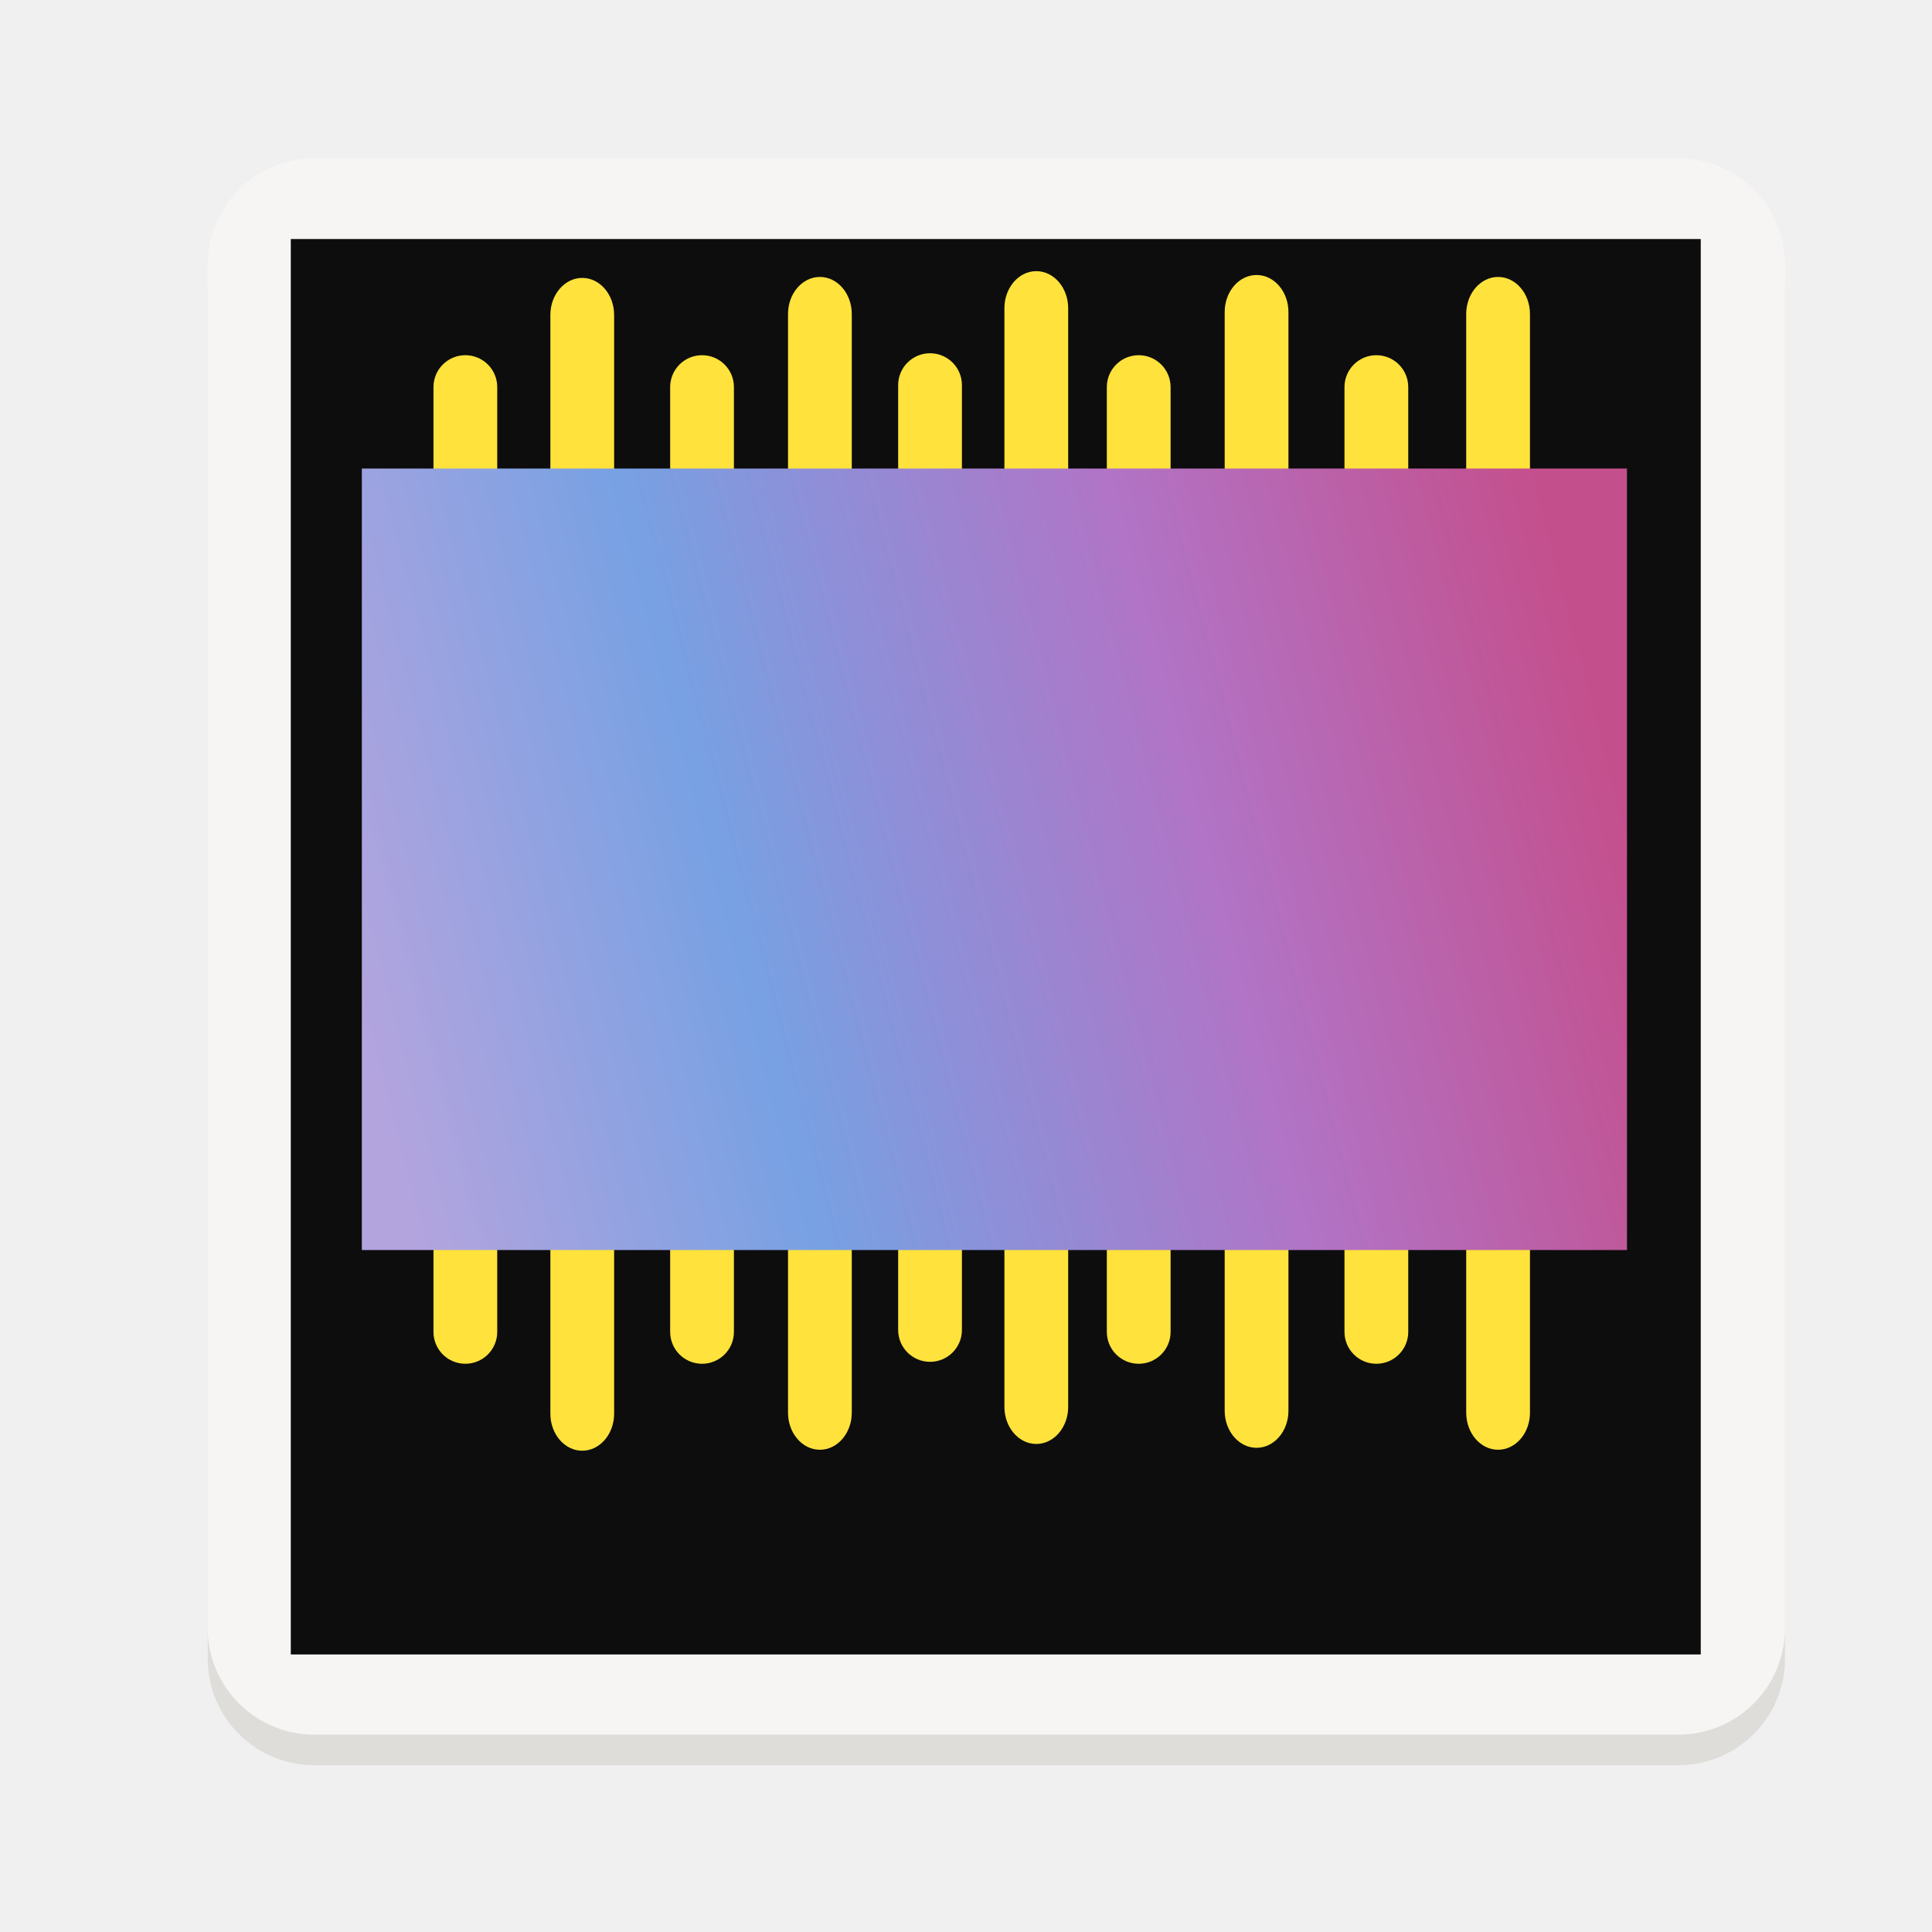
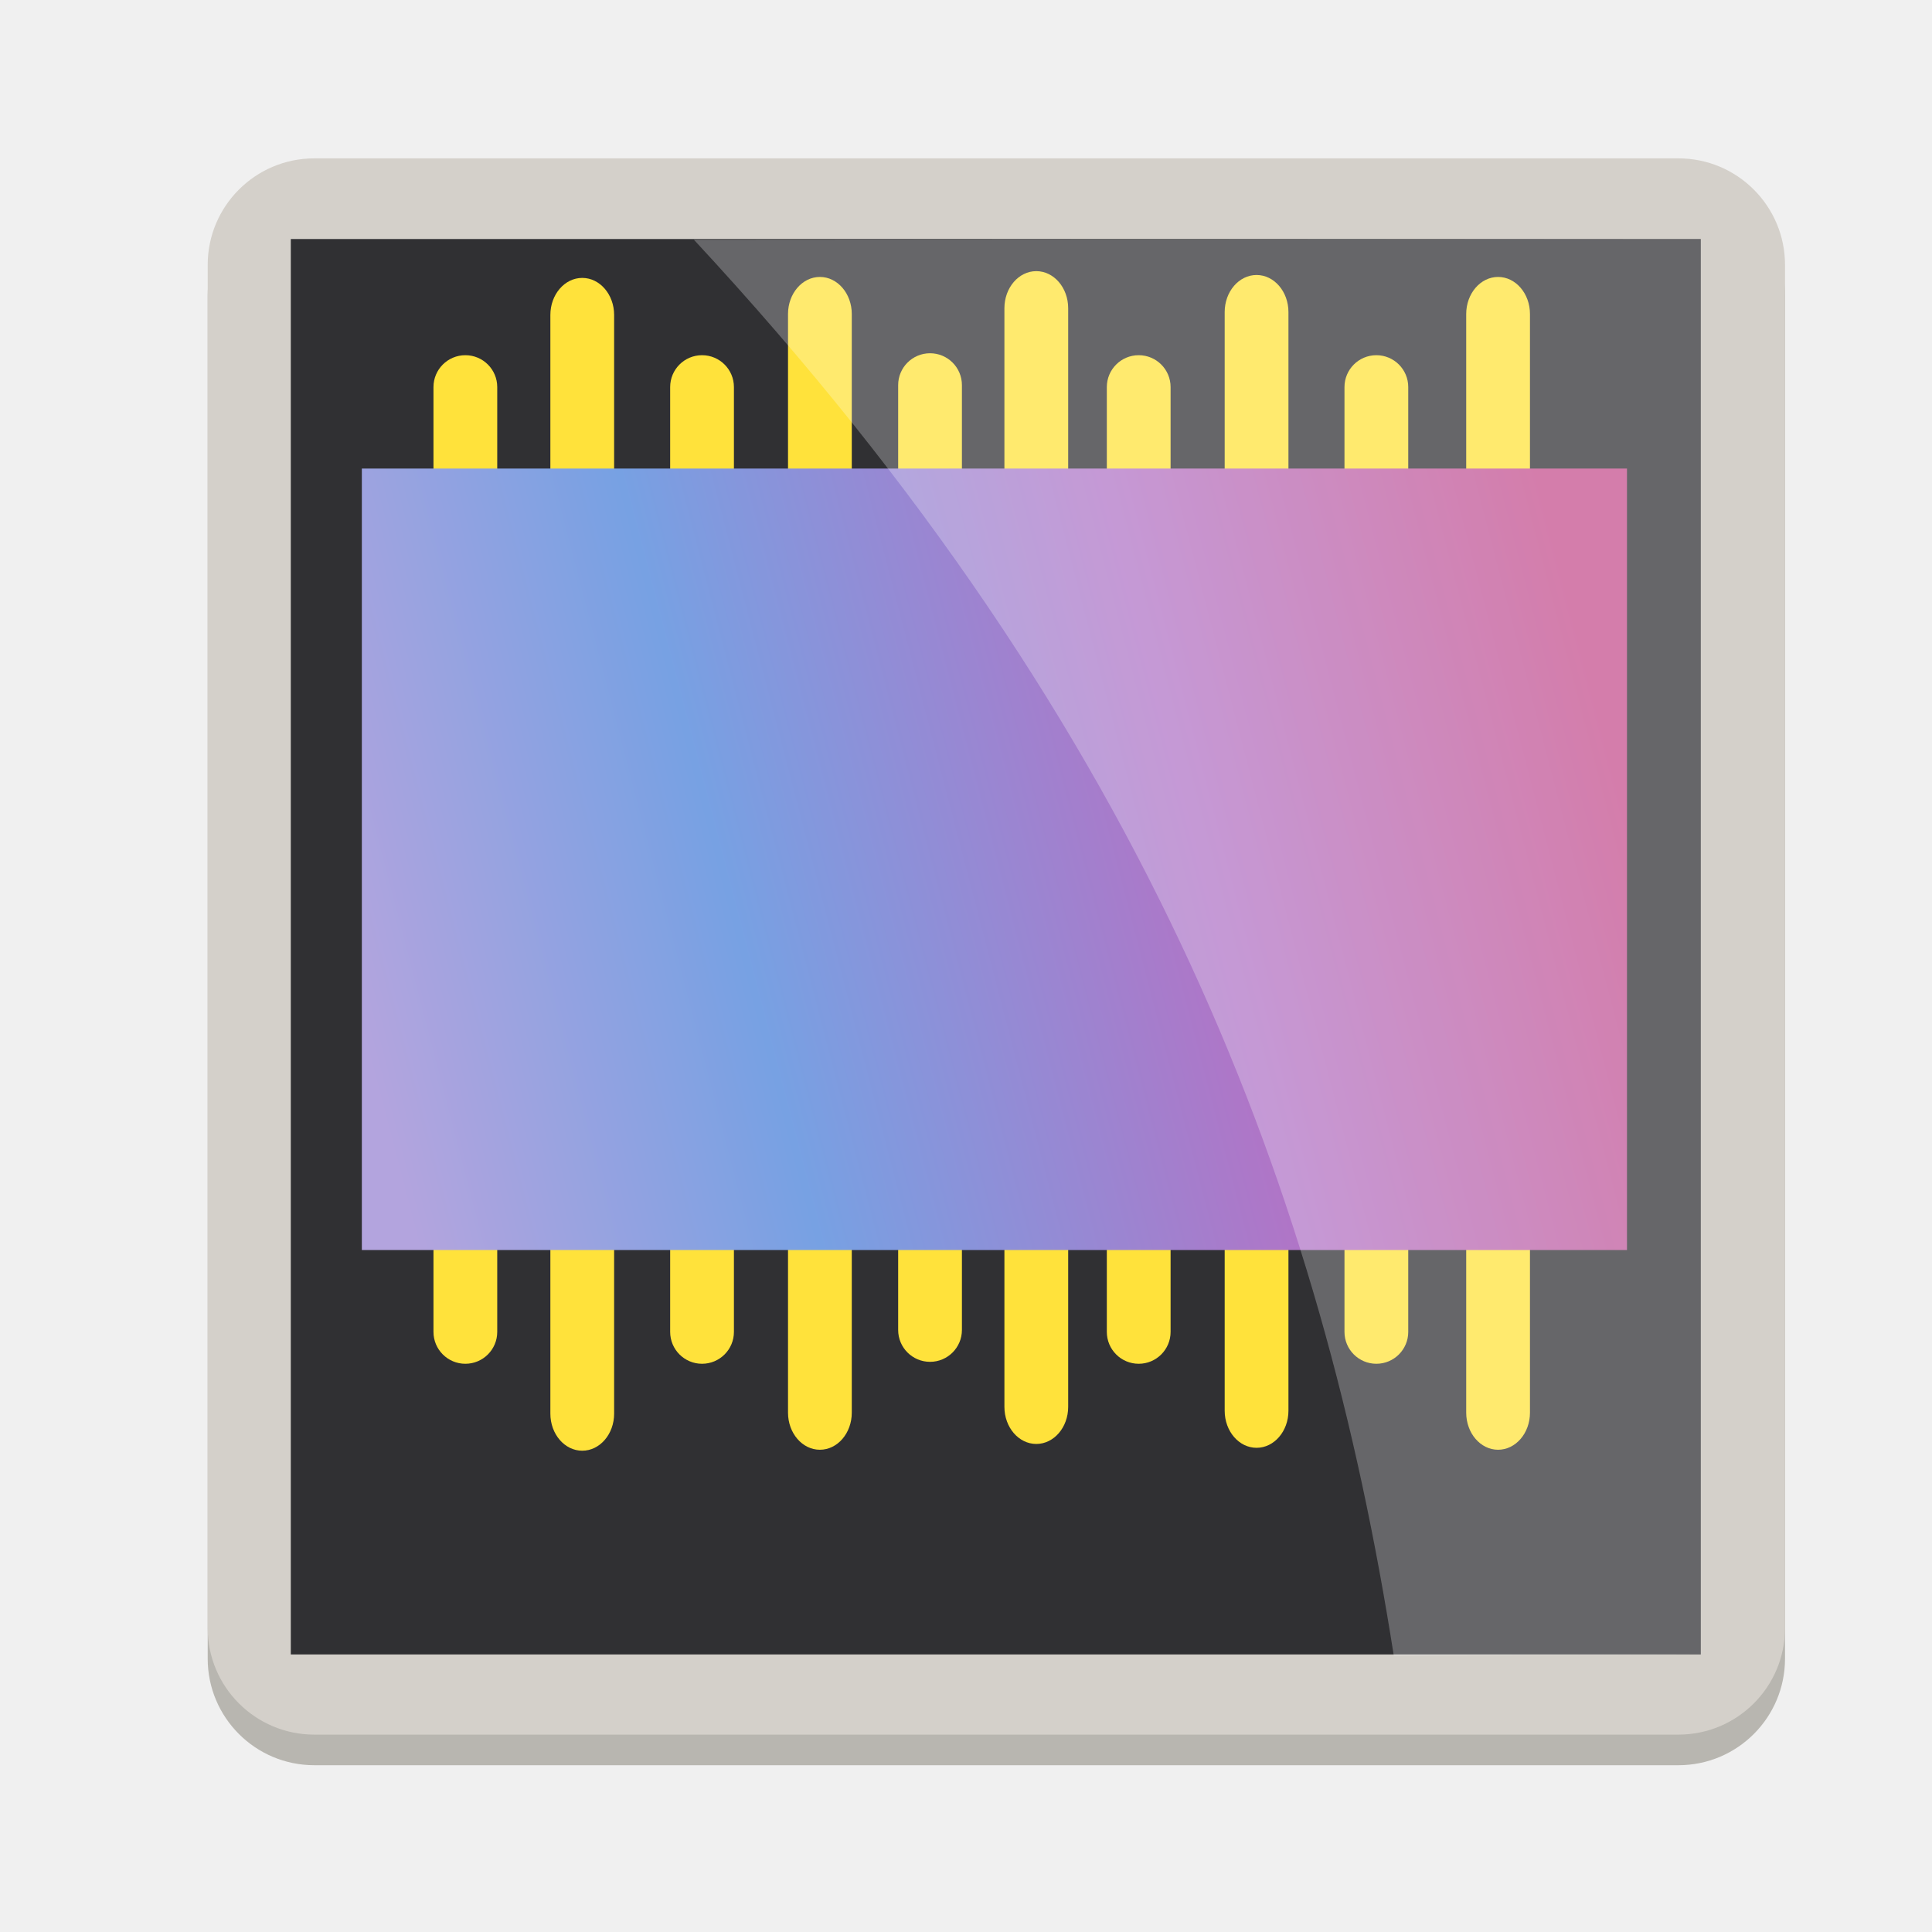
<svg xmlns="http://www.w3.org/2000/svg" xmlns:xlink="http://www.w3.org/1999/xlink" id="svg4980" version="1.1" viewBox="0 0 128 128" height="128mm" width="128mm">
  <defs id="defs4974">
    <linearGradient gradientTransform="translate(-2.5,127.1429)" gradientUnits="userSpaceOnUse" y2="-94.477" x2="-45.045" y1="-73.406" x1="-125.938" id="linearGradient4827" xlink:href="#ccd" />
    <linearGradient id="ccd">
      <stop style="stop-color:#b3a4de;stop-opacity:1" offset="0" id="stop4834" />
      <stop id="stop4842" offset="0.305" style="stop-color:#77a1e3;stop-opacity:1" />
      <stop id="stop4840" offset="0.675" style="stop-color:#b174c6;stop-opacity:1" />
      <stop style="stop-color:#c44f8d;stop-opacity:1" offset="1" id="stop4836" />
    </linearGradient>
  </defs>
  <g transform="translate(0,-169)" id="layer1">
    <g transform="matrix(1.013782,0,0,1.013782,154.3619,183.7637)" id="g4791">
-       <rect style="opacity:1;fill:#deddda;fill-opacity:1;stroke:none;stroke-width:0.981;stroke-opacity:1" id="rect4815" width="103.081" height="103.01" x="-138.69" y="-2.213" ry="6.964" />
-       <rect ry="6.964" y="-4.213" x="-138.69" height="103.01" width="103.081" id="rect4804" style="opacity:1;fill:#f6f5f4;fill-opacity:1;stroke:none;stroke-width:0.981;stroke-opacity:1" />
-       <rect ry="0" y="1.058" x="-133.259" height="92.5" width="92.143" id="rect4817" style="opacity:1;fill:#0d0d0e;fill-opacity:1;stroke:none;stroke-opacity:1" />
+       <rect style="opacity:1;fill:#b8b6b0;fill-opacity:1;stroke:none;stroke-width:0.981;stroke-opacity:1" id="rect4815" width="103.081" height="103.01" x="-138.69" y="-2.213" ry="6.964" />
+       <rect ry="6.964" y="-4.213" x="-138.69" height="103.01" width="103.081" id="rect4804" style="opacity:1;fill:#d4d0ca;fill-opacity:1;stroke:none;stroke-width:0.981;stroke-opacity:1" />
+       <rect ry="0" y="1.058" x="-133.259" height="92.5" width="92.143" id="rect4817" style="opacity:1;fill:#303033;fill-opacity:1;stroke:none;stroke-opacity:1" />
      <rect ry="2.083" y="8.65" x="-123.935" height="65.912" width="4.167" id="rect4844" style="opacity:1;fill:#ffe23b;fill-opacity:1;stroke:none;stroke-opacity:1" />
      <rect ry="2.083" y="8.65" x="-108.467" height="65.912" width="4.167" id="rect4844-6" style="opacity:1;fill:#ffe23b;fill-opacity:1;stroke:none;stroke-opacity:1" />
      <rect ry="2.083" y="8.523" x="-93.567" height="65.912" width="4.167" id="rect4844-6-5" style="opacity:1;fill:#ffe23b;fill-opacity:1;stroke:none;stroke-opacity:1" />
      <rect ry="2.083" y="8.65" x="-79.93" height="65.912" width="4.167" id="rect4844-6-9" style="opacity:1;fill:#ffe23b;fill-opacity:1;stroke:none;stroke-opacity:1" />
      <rect ry="2.083" y="8.65" x="-64.399" height="65.912" width="4.167" id="rect4844-6-95" style="opacity:1;fill:#ffe23b;fill-opacity:1;stroke:none;stroke-opacity:1" />
      <rect ry="2.423" y="3.599" x="-116.296" height="76.645" width="4.167" id="rect4844-6-6" style="opacity:1;fill:#ffe23b;fill-opacity:1;stroke:none;stroke-width:1.078;stroke-opacity:1" />
      <rect ry="2.423" y="3.536" x="-100.765" height="76.645" width="4.167" id="rect4844-6-6-4" style="opacity:1;fill:#ffe23b;fill-opacity:1;stroke:none;stroke-width:1.078;stroke-opacity:1" />
      <rect ry="2.423" y="3.157" x="-86.623" height="76.645" width="4.167" id="rect4844-6-6-5" style="opacity:1;fill:#ffe23b;fill-opacity:1;stroke:none;stroke-width:1.078;stroke-opacity:1" />
      <rect ry="2.423" y="3.409" x="-72.228" height="76.645" width="4.167" id="rect4844-6-6-6" style="opacity:1;fill:#ffe23b;fill-opacity:1;stroke:none;stroke-width:1.078;stroke-opacity:1" />
      <rect ry="2.423" y="3.536" x="-56.444" height="76.645" width="4.167" id="rect4844-6-6-56" style="opacity:1;fill:#ffe23b;fill-opacity:1;stroke:none;stroke-width:1.078;stroke-opacity:1" />
      <rect y="16.058" x="-128.616" height="51.071" width="82.679" id="rect4819" style="opacity:1;fill:url(#linearGradient4827);fill-opacity:1;stroke:none;stroke-width:1.422;stroke-opacity:1" />
+       <path id="path5582" d="m -41.116,1.058 -65.802,0.043 c 30.158,32.479 41.087,62.852 45.741,92.536 l 20.061,-0.079 z" style="fill:#ffffff;stroke:none;stroke-width:0.261px;stroke-linecap:butt;stroke-linejoin:miter;stroke-opacity:1;fill-opacity:0.265" />
    </g>
  </g>
</svg>
